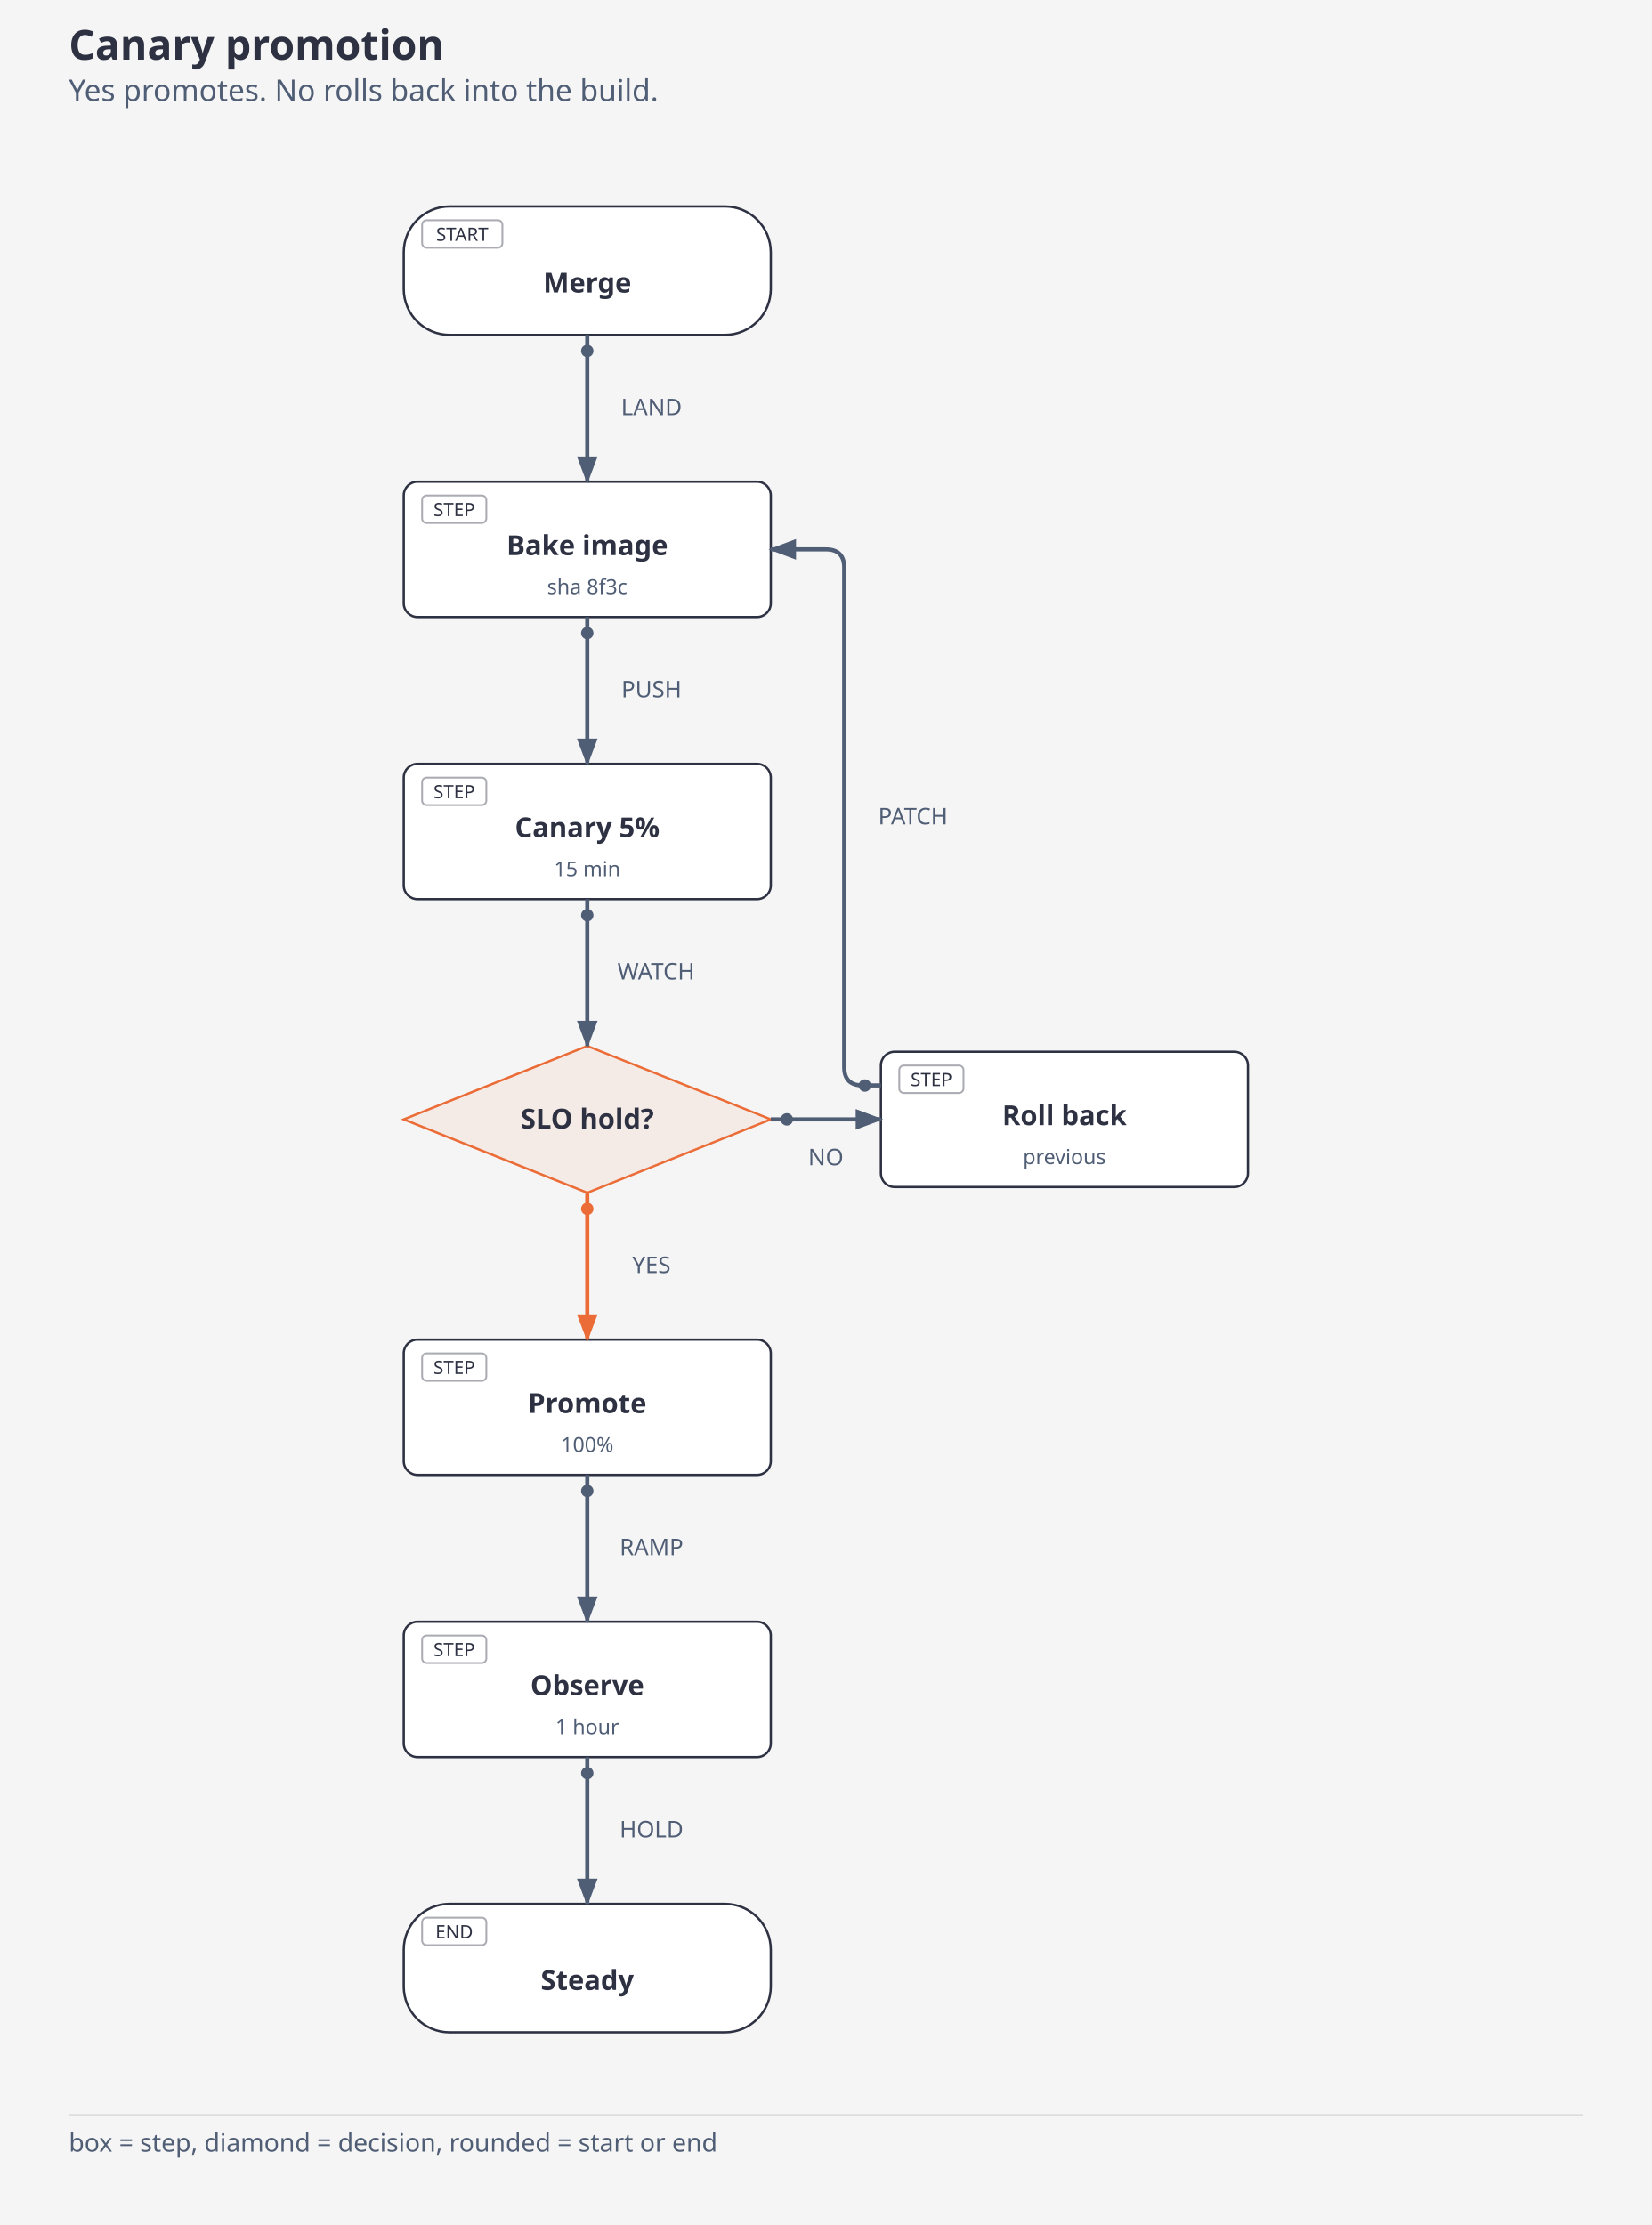
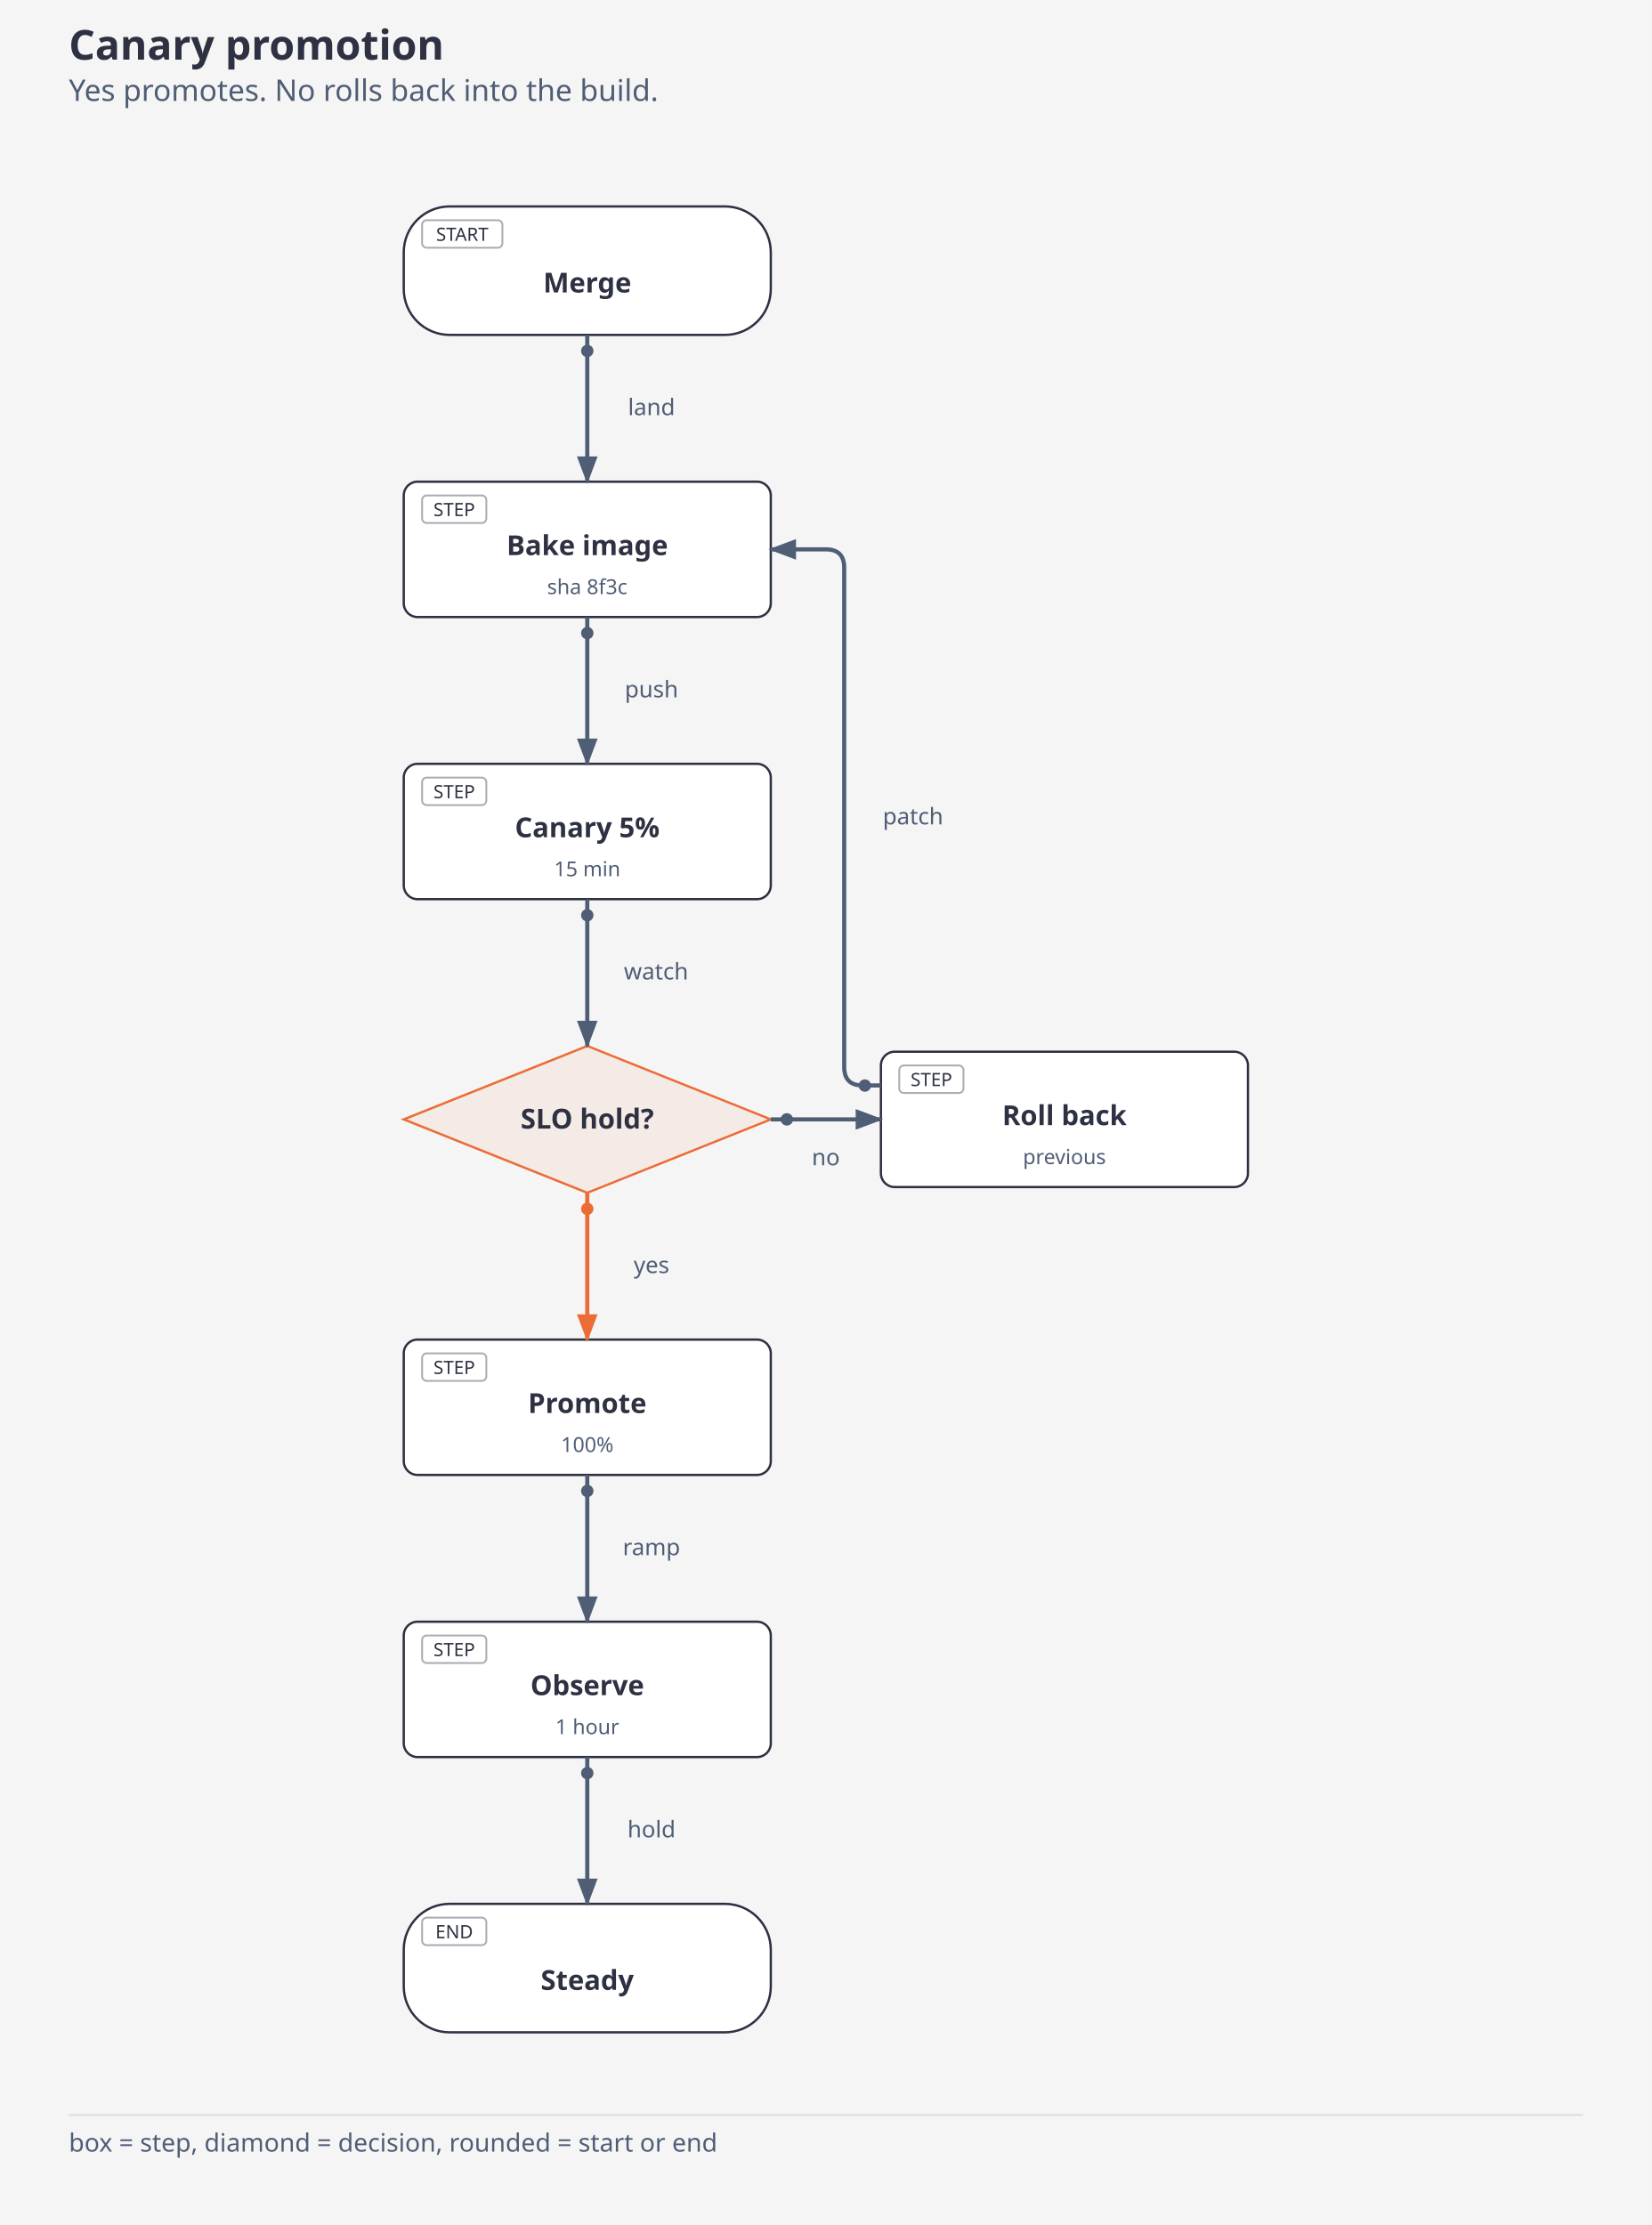
<svg xmlns="http://www.w3.org/2000/svg" role="graphics-document" aria-roledescription="flow diagram" viewBox="0 0 720 970" width="720">
  <rect width="720" height="970" fill="#f5f5f5" aria-hidden="true" />
  <defs>
    <marker id="a" markerWidth="12" markerHeight="9" refX="11" refY="4.5" orient="auto" markerUnits="userSpaceOnUse">
      <polygon points="0 0,12 4.5,0 9" fill="#4f5d75" />
    </marker>
    <marker id="aa" markerWidth="12" markerHeight="9" refX="11" refY="4.5" orient="auto" markerUnits="userSpaceOnUse">
      <polygon points="0 0,12 4.5,0 9" fill="#eb6c36" />
    </marker>
    <marker id="al" markerWidth="12" markerHeight="9" refX="11" refY="4.5" orient="auto" markerUnits="userSpaceOnUse">
      <polygon points="0 0,12 4.5,0 9" fill="#2e5aa8" />
    </marker>
    <marker id="ar" markerWidth="12" markerHeight="9" refX="11" refY="4.5" orient="auto" markerUnits="userSpaceOnUse">
      <polygon points="0 0,12 4.5,0 9" fill="#7a8399" />
    </marker>
  </defs>
  <text x="30" y="26" font-size="18" font-weight="600" font-family="system-ui, 'Segoe UI', sans-serif" fill="#2d3142">Canary promotion</text>
  <text x="30" y="44" font-size="13" font-family="system-ui, 'Segoe UI', sans-serif" fill="#4f5d75">Yes promotes. No rolls back into the build.</text>
  <rect x="176" y="90" width="160" height="56" rx="20" fill="#f5f5f5" aria-hidden="true" />
  <rect x="176" y="90" width="160" height="56" rx="20" fill="#ffffff" stroke="#2d3142" data-node="merge" data-label="Merge" role="graphics-symbol" aria-roledescription="start or end" aria-label="Merge" />
  <rect x="184" y="96" width="35" height="12" rx="2" fill="none" stroke="#2d3142" stroke-opacity=".4" stroke-width=".8" aria-hidden="true" />
  <text x="201.5" y="105" font-size="8" font-family="system-ui, 'Segoe UI', sans-serif" fill="#2d3142" text-anchor="middle" aria-hidden="true">START</text>
  <text x="256" y="127.5" font-size="12" font-weight="600" font-family="system-ui, 'Segoe UI', sans-serif" fill="#2d3142" text-anchor="middle" aria-hidden="true">Merge</text>
  <rect x="176" y="210" width="160" height="59" rx="6" fill="#f5f5f5" aria-hidden="true" />
  <rect x="176" y="210" width="160" height="59" rx="6" fill="#ffffff" stroke="#2d3142" data-node="build" data-label="Bake image" role="graphics-symbol" aria-roledescription="box" aria-label="Bake image, sha 8f3c" />
  <rect x="184" y="216" width="28" height="12" rx="2" fill="none" stroke="#2d3142" stroke-opacity=".4" stroke-width=".8" aria-hidden="true" />
  <text x="198" y="225" font-size="8" font-family="system-ui, 'Segoe UI', sans-serif" fill="#2d3142" text-anchor="middle" aria-hidden="true">STEP</text>
  <text x="256" y="242" font-size="12" font-weight="600" font-family="system-ui, 'Segoe UI', sans-serif" fill="#2d3142" text-anchor="middle" aria-hidden="true">Bake image</text>
  <text x="256" y="259" font-size="9" font-family="system-ui, 'Segoe UI', sans-serif" fill="#4f5d75" text-anchor="middle" aria-hidden="true">sha 8f3c</text>
  <rect x="176" y="333" width="160" height="59" rx="6" fill="#f5f5f5" aria-hidden="true" />
  <rect x="176" y="333" width="160" height="59" rx="6" fill="#ffffff" stroke="#2d3142" data-node="canary" data-label="Canary 5%" role="graphics-symbol" aria-roledescription="box" aria-label="Canary 5%, 15 min" />
  <rect x="184" y="339" width="28" height="12" rx="2" fill="none" stroke="#2d3142" stroke-opacity=".4" stroke-width=".8" aria-hidden="true" />
  <text x="198" y="348" font-size="8" font-family="system-ui, 'Segoe UI', sans-serif" fill="#2d3142" text-anchor="middle" aria-hidden="true">STEP</text>
  <text x="256" y="365" font-size="12" font-weight="600" font-family="system-ui, 'Segoe UI', sans-serif" fill="#2d3142" text-anchor="middle" aria-hidden="true">Canary 5%</text>
  <text x="256" y="382" font-size="9" font-family="system-ui, 'Segoe UI', sans-serif" fill="#4f5d75" text-anchor="middle" aria-hidden="true">15 min</text>
  <polygon points="256,456 336,488 256,520 176,488" fill="#f5f5f5" aria-hidden="true" />
  <polygon points="256,456 336,488 256,520 176,488" fill="rgba(235,108,54,0.08)" stroke="#eb6c36" data-node="slo" data-label="SLO hold?" data-cx="256" data-cy="488" role="graphics-symbol" aria-roledescription="decision" aria-label="SLO hold?" />
  <text x="256" y="492" font-size="12" font-weight="600" font-family="system-ui, 'Segoe UI', sans-serif" fill="#2d3142" text-anchor="middle" aria-hidden="true">SLO hold?</text>
  <rect x="384" y="458.5" width="160" height="59" rx="6" fill="#f5f5f5" aria-hidden="true" />
  <rect x="384" y="458.5" width="160" height="59" rx="6" fill="#ffffff" stroke="#2d3142" data-node="rollback" data-label="Roll back" role="graphics-symbol" aria-roledescription="box" aria-label="Roll back, previous" />
  <rect x="392" y="464.5" width="28" height="12" rx="2" fill="none" stroke="#2d3142" stroke-opacity=".4" stroke-width=".8" aria-hidden="true" />
  <text x="406" y="473.5" font-size="8" font-family="system-ui, 'Segoe UI', sans-serif" fill="#2d3142" text-anchor="middle" aria-hidden="true">STEP</text>
  <text x="464" y="490.5" font-size="12" font-weight="600" font-family="system-ui, 'Segoe UI', sans-serif" fill="#2d3142" text-anchor="middle" aria-hidden="true">Roll back</text>
  <text x="464" y="507.5" font-size="9" font-family="system-ui, 'Segoe UI', sans-serif" fill="#4f5d75" text-anchor="middle" aria-hidden="true">previous</text>
  <rect x="176" y="584" width="160" height="59" rx="6" fill="#f5f5f5" aria-hidden="true" />
  <rect x="176" y="584" width="160" height="59" rx="6" fill="#ffffff" stroke="#2d3142" data-node="promote" data-label="Promote" role="graphics-symbol" aria-roledescription="box" aria-label="Promote, 100%" />
  <rect x="184" y="590" width="28" height="12" rx="2" fill="none" stroke="#2d3142" stroke-opacity=".4" stroke-width=".8" aria-hidden="true" />
  <text x="198" y="599" font-size="8" font-family="system-ui, 'Segoe UI', sans-serif" fill="#2d3142" text-anchor="middle" aria-hidden="true">STEP</text>
  <text x="256" y="616" font-size="12" font-weight="600" font-family="system-ui, 'Segoe UI', sans-serif" fill="#2d3142" text-anchor="middle" aria-hidden="true">Promote</text>
  <text x="256" y="633" font-size="9" font-family="system-ui, 'Segoe UI', sans-serif" fill="#4f5d75" text-anchor="middle" aria-hidden="true">100%</text>
  <rect x="176" y="707" width="160" height="59" rx="6" fill="#f5f5f5" aria-hidden="true" />
  <rect x="176" y="707" width="160" height="59" rx="6" fill="#ffffff" stroke="#2d3142" data-node="observe" data-label="Observe" role="graphics-symbol" aria-roledescription="box" aria-label="Observe, 1 hour" />
  <rect x="184" y="713" width="28" height="12" rx="2" fill="none" stroke="#2d3142" stroke-opacity=".4" stroke-width=".8" aria-hidden="true" />
  <text x="198" y="722" font-size="8" font-family="system-ui, 'Segoe UI', sans-serif" fill="#2d3142" text-anchor="middle" aria-hidden="true">STEP</text>
  <text x="256" y="739" font-size="12" font-weight="600" font-family="system-ui, 'Segoe UI', sans-serif" fill="#2d3142" text-anchor="middle" aria-hidden="true">Observe</text>
  <text x="256" y="756" font-size="9" font-family="system-ui, 'Segoe UI', sans-serif" fill="#4f5d75" text-anchor="middle" aria-hidden="true">1 hour</text>
  <rect x="176" y="830" width="160" height="56" rx="20" fill="#f5f5f5" aria-hidden="true" />
  <rect x="176" y="830" width="160" height="56" rx="20" fill="#ffffff" stroke="#2d3142" data-node="steady" data-label="Steady" role="graphics-symbol" aria-roledescription="start or end" aria-label="Steady" />
  <rect x="184" y="836" width="28" height="12" rx="2" fill="none" stroke="#2d3142" stroke-opacity=".4" stroke-width=".8" aria-hidden="true" />
  <text x="198" y="845" font-size="8" font-family="system-ui, 'Segoe UI', sans-serif" fill="#2d3142" text-anchor="middle" aria-hidden="true">END</text>
  <text x="256" y="867.5" font-size="12" font-weight="600" font-family="system-ui, 'Segoe UI', sans-serif" fill="#2d3142" text-anchor="middle" aria-hidden="true">Steady</text>
  <path d="M256,146 L256,210" fill="none" stroke="#4f5d75" stroke-width="1.8" marker-end="url(#a)" data-from="merge" data-to="build" data-label="land" data-id="merge-&gt;build:land" data-from-port="s" data-to-port="n" role="graphics-symbol" aria-roledescription="arrow" aria-label="Merge to Bake image: land" />
  <circle cx="256" cy="153" r="2.7" fill="#4f5d75" aria-hidden="true" />
  <path d="M256,269 L256,333" fill="none" stroke="#4f5d75" stroke-width="1.8" marker-end="url(#a)" data-from="build" data-to="canary" data-label="push" data-id="build-&gt;canary:push" data-from-port="s" data-to-port="n" role="graphics-symbol" aria-roledescription="arrow" aria-label="Bake image to Canary 5%: push" />
  <circle cx="256" cy="276" r="2.7" fill="#4f5d75" aria-hidden="true" />
  <path d="M256,392 L256,456" fill="none" stroke="#4f5d75" stroke-width="1.8" marker-end="url(#a)" data-from="canary" data-to="slo" data-label="watch" data-id="canary-&gt;slo:watch" data-from-port="s" data-to-port="n" role="graphics-symbol" aria-roledescription="arrow" aria-label="Canary 5% to SLO hold?: watch" />
  <circle cx="256" cy="399" r="2.7" fill="#4f5d75" aria-hidden="true" />
  <path d="M256,520 L256,584" fill="none" stroke="#eb6c36" stroke-width="1.8" marker-end="url(#aa)" data-from="slo" data-to="promote" data-label="yes" data-id="slo-&gt;promote:yes" data-from-port="s" data-to-port="n" role="graphics-symbol" aria-roledescription="arrow" aria-label="SLO hold? to Promote: yes" />
  <circle cx="256" cy="527" r="2.7" fill="#eb6c36" aria-hidden="true" />
  <path d="M336,488 L384,488" fill="none" stroke="#4f5d75" stroke-width="1.8" marker-end="url(#a)" data-from="slo" data-to="rollback" data-label="no" data-id="slo-&gt;rollback:no" data-from-port="e" data-to-port="w" role="graphics-symbol" aria-roledescription="arrow" aria-label="SLO hold? to Roll back: no" />
  <circle cx="343" cy="488" r="2.7" fill="#4f5d75" aria-hidden="true" />
  <path d="M384,473.2 L376,473.2 Q368,473.2 368,465.2 L368,247.5 Q368,239.5 360,239.5 L336,239.5" fill="none" stroke="#4f5d75" stroke-width="1.8" marker-end="url(#a)" data-from="rollback" data-to="build" data-label="patch" data-id="rollback-&gt;build:patch" data-from-port="w" data-to-port="e" role="graphics-symbol" aria-roledescription="arrow" aria-label="Roll back to Bake image: patch" />
  <circle cx="377" cy="473.25" r="2.7" fill="#4f5d75" aria-hidden="true" />
  <path d="M256,643 L256,707" fill="none" stroke="#4f5d75" stroke-width="1.8" marker-end="url(#a)" data-from="promote" data-to="observe" data-label="ramp" data-id="promote-&gt;observe:ramp" data-from-port="s" data-to-port="n" role="graphics-symbol" aria-roledescription="arrow" aria-label="Promote to Observe: ramp" />
  <circle cx="256" cy="650" r="2.7" fill="#4f5d75" aria-hidden="true" />
  <path d="M256,766 L256,830" fill="none" stroke="#4f5d75" stroke-width="1.8" marker-end="url(#a)" data-from="observe" data-to="steady" data-label="hold" data-id="observe-&gt;steady:hold" data-from-port="s" data-to-port="n" role="graphics-symbol" aria-roledescription="arrow" aria-label="Observe to Steady: hold" />
  <circle cx="256" cy="773" r="2.7" fill="#4f5d75" aria-hidden="true" />
  <rect x="264" y="169" width="40" height="16" rx="2" fill="#f5f5f5" aria-hidden="true" />
-   <text x="284" y="181" font-size="10" font-family="system-ui, 'Segoe UI', sans-serif" fill="#4f5d75" text-anchor="middle" aria-hidden="true">LAND</text>
+   <text x="284" y="181" font-size="10" font-family="system-ui, 'Segoe UI', sans-serif" fill="#4f5d75" text-anchor="middle" aria-hidden="true">land</text>
  <rect x="264" y="292" width="40" height="16" rx="2" fill="#f5f5f5" aria-hidden="true" />
-   <text x="284" y="304" font-size="10" font-family="system-ui, 'Segoe UI', sans-serif" fill="#4f5d75" text-anchor="middle" aria-hidden="true">PUSH</text>
+   <text x="284" y="304" font-size="10" font-family="system-ui, 'Segoe UI', sans-serif" fill="#4f5d75" text-anchor="middle" aria-hidden="true">push</text>
  <rect x="264" y="415" width="44" height="16" rx="2" fill="#f5f5f5" aria-hidden="true" />
-   <text x="286" y="427" font-size="10" font-family="system-ui, 'Segoe UI', sans-serif" fill="#4f5d75" text-anchor="middle" aria-hidden="true">WATCH</text>
+   <text x="286" y="427" font-size="10" font-family="system-ui, 'Segoe UI', sans-serif" fill="#4f5d75" text-anchor="middle" aria-hidden="true">watch</text>
  <rect x="264" y="543" width="40" height="16" rx="2" fill="#f5f5f5" aria-hidden="true" />
-   <text x="284" y="555" font-size="10" font-family="system-ui, 'Segoe UI', sans-serif" fill="#4f5d75" text-anchor="middle" aria-hidden="true">YES</text>
+   <text x="284" y="555" font-size="10" font-family="system-ui, 'Segoe UI', sans-serif" fill="#4f5d75" text-anchor="middle" aria-hidden="true">yes</text>
  <rect x="340" y="496" width="40" height="16" rx="2" fill="#f5f5f5" aria-hidden="true" />
-   <text x="360" y="508" font-size="10" font-family="system-ui, 'Segoe UI', sans-serif" fill="#4f5d75" text-anchor="middle" aria-hidden="true">NO</text>
+   <text x="360" y="508" font-size="10" font-family="system-ui, 'Segoe UI', sans-serif" fill="#4f5d75" text-anchor="middle" aria-hidden="true">no</text>
  <rect x="376" y="347.38" width="44" height="16" rx="2" fill="#f5f5f5" aria-hidden="true" />
-   <text x="398" y="359.38" font-size="10" font-family="system-ui, 'Segoe UI', sans-serif" fill="#4f5d75" text-anchor="middle" aria-hidden="true">PATCH</text>
+   <text x="398" y="359.38" font-size="10" font-family="system-ui, 'Segoe UI', sans-serif" fill="#4f5d75" text-anchor="middle" aria-hidden="true">patch</text>
  <rect x="264" y="666" width="40" height="16" rx="2" fill="#f5f5f5" aria-hidden="true" />
-   <text x="284" y="678" font-size="10" font-family="system-ui, 'Segoe UI', sans-serif" fill="#4f5d75" text-anchor="middle" aria-hidden="true">RAMP</text>
+   <text x="284" y="678" font-size="10" font-family="system-ui, 'Segoe UI', sans-serif" fill="#4f5d75" text-anchor="middle" aria-hidden="true">ramp</text>
  <rect x="264" y="789" width="40" height="16" rx="2" fill="#f5f5f5" aria-hidden="true" />
-   <text x="284" y="801" font-size="10" font-family="system-ui, 'Segoe UI', sans-serif" fill="#4f5d75" text-anchor="middle" aria-hidden="true">HOLD</text>
+   <text x="284" y="801" font-size="10" font-family="system-ui, 'Segoe UI', sans-serif" fill="#4f5d75" text-anchor="middle" aria-hidden="true">hold</text>
  <line x1="30" y1="922" x2="690" y2="922" stroke="rgba(45,49,66,0.12)" stroke-width=".8" aria-hidden="true" />
  <text x="30" y="938" font-size="11" font-family="system-ui, 'Segoe UI', sans-serif" fill="#4f5d75">box = step, diamond = decision, rounded = start or end</text>
</svg>
